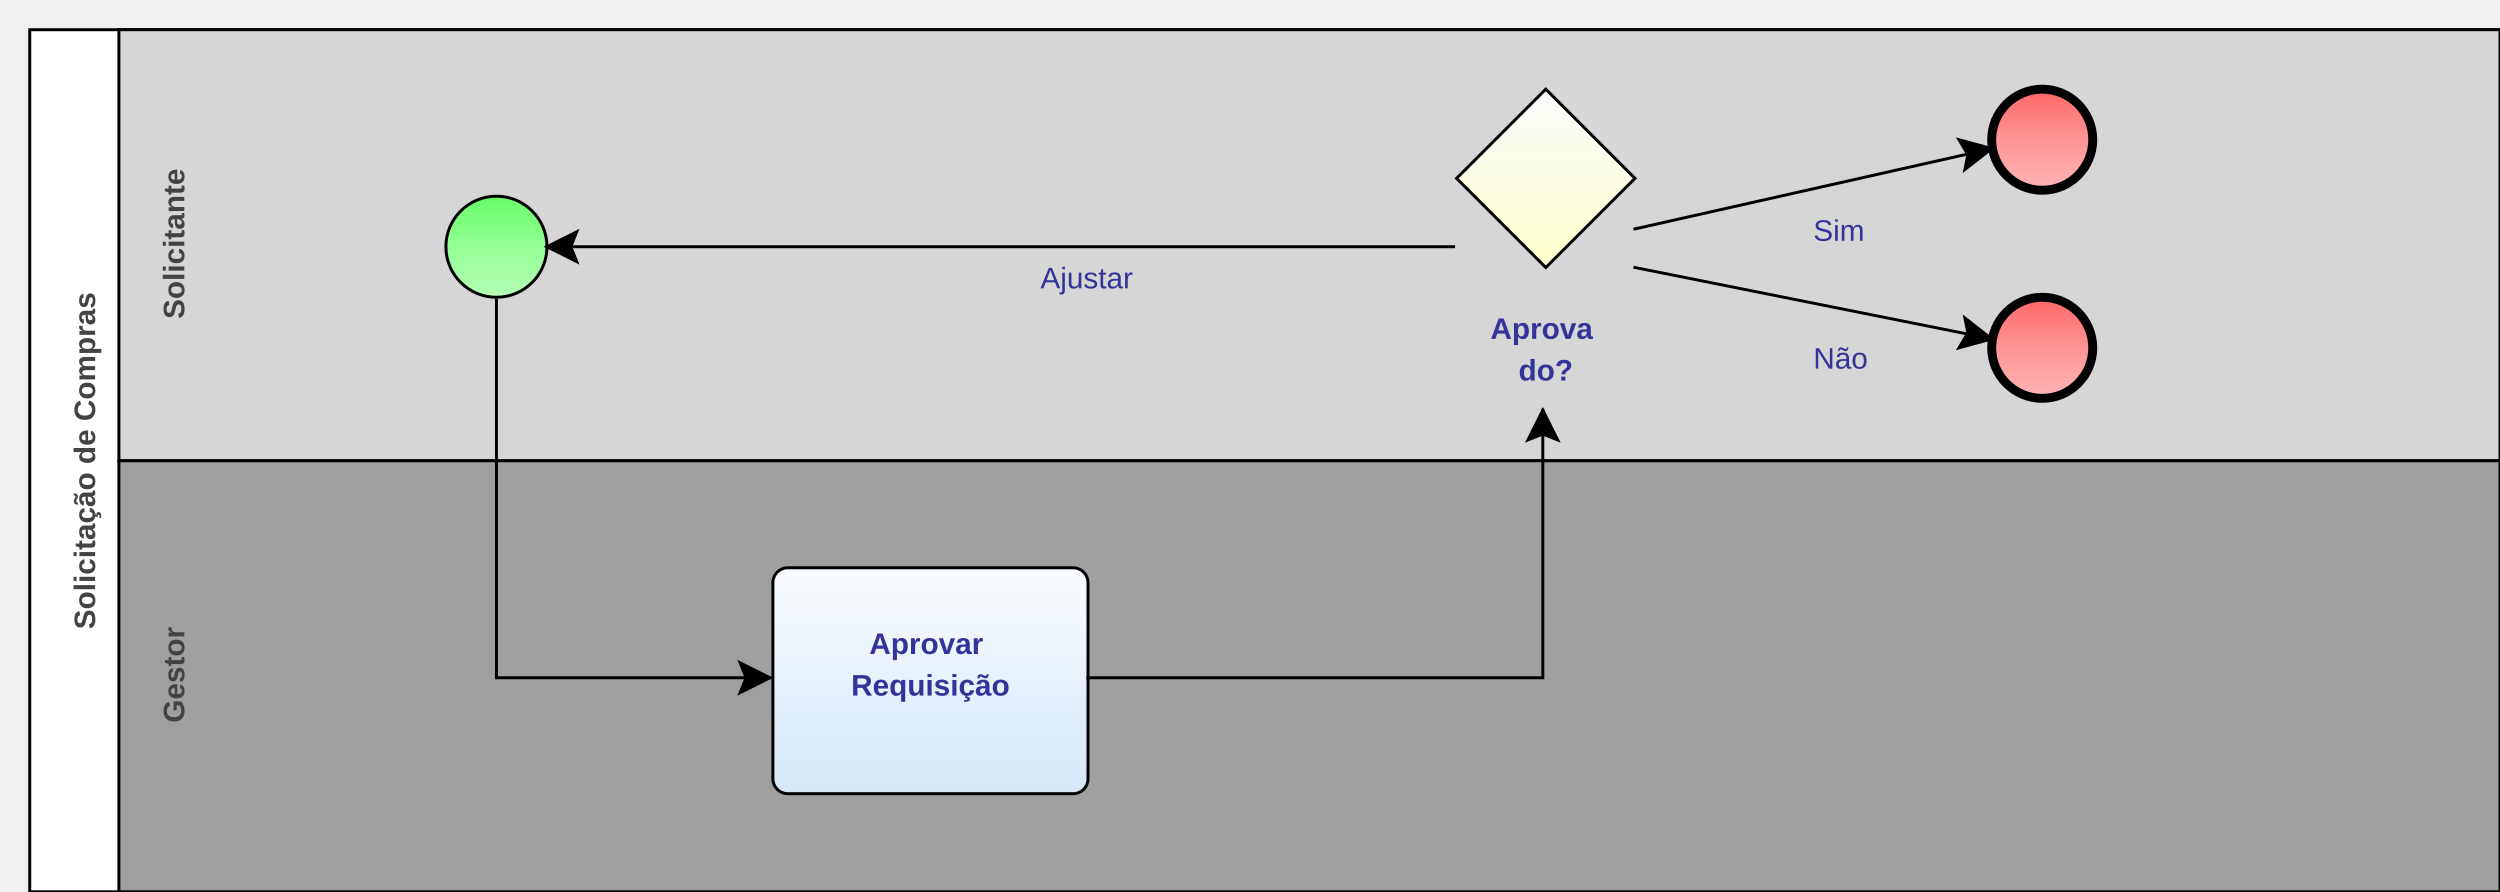
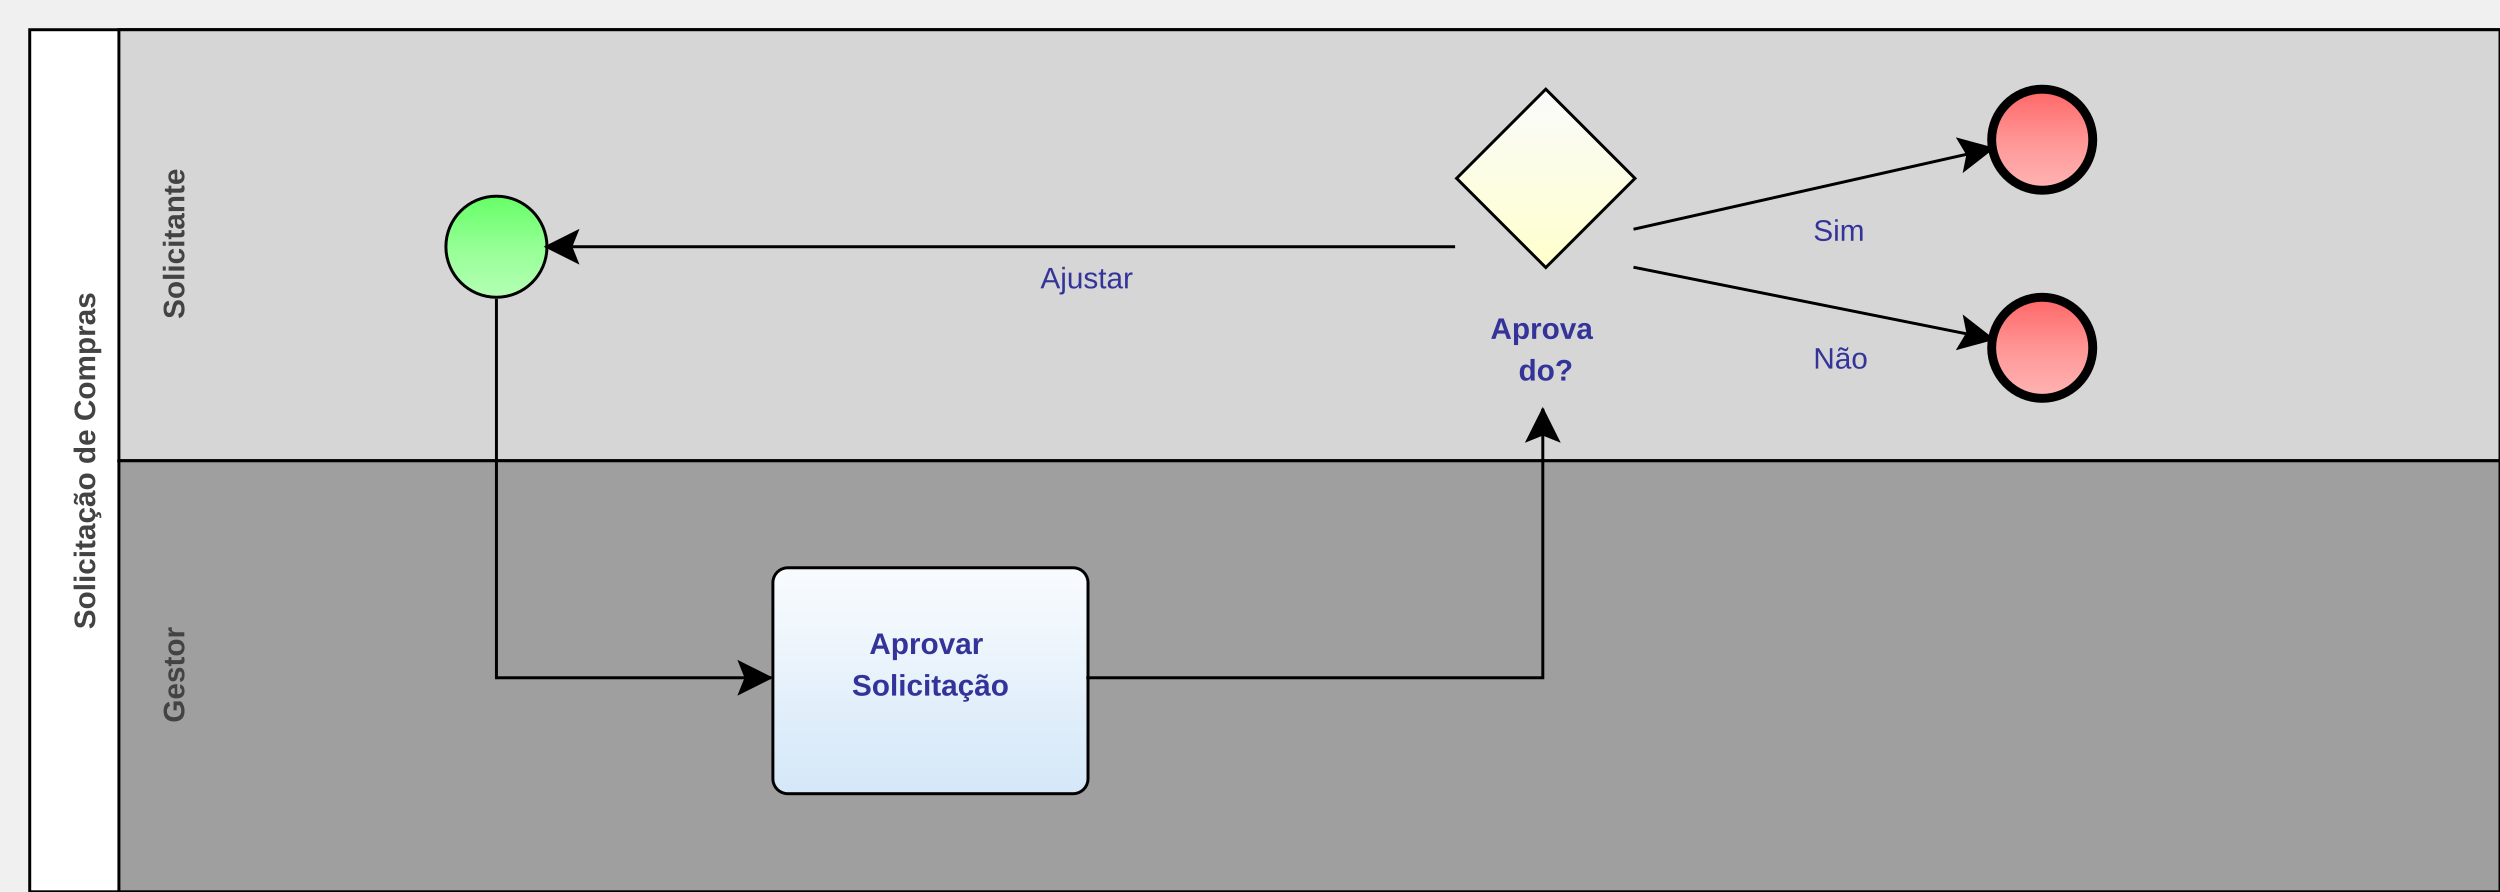
<svg xmlns="http://www.w3.org/2000/svg" xmlns:xlink="http://www.w3.org/1999/xlink" style="stroke-dasharray:none; shape-rendering:auto; font-family:'Arial'; text-rendering:auto; fill-opacity:1; color-interpolation:auto; color-rendering:auto; font-size:12; fill:black; stroke:black; image-rendering:auto; stroke-miterlimit:10; stroke-linecap:square; stroke-linejoin:miter; font-style:normal; stroke-width:1; stroke-dashoffset:0; font-weight:normal; stroke-opacity:1;" contentScriptType="text/ecmascript" preserveAspectRatio="xMidYMid meet" zoomAndPan="magnify" version="1.0" contentStyleType="text/css" xml:xlink="http://www.w3.org/1999/xlink" width="841" height="300">
  <rect x="10" y="10" width="831" height="290" ry="0" rx="0" style="stroke:#000000; fill:#FFFFFF" />
  <rect x="40" y="10" width="801" height="145" ry="0" rx="0" style="stroke:#000000; fill:#D6D6D6" />
  <g componentSequence="3">
    <text x="-82" y="48" transform="rotate(270)" text-anchor="middle" style="font-weight:bold;font-size:10px;stroke:none; fill:#434343">
      <tspan dy="14" x="-82">Solicitante</tspan>
    </text>
  </g>
  <rect x="40" y="155" width="801" height="145" ry="0" rx="0" style="stroke:#000000; fill:#9F9F9F" />
  <g componentSequence="2">
    <text x="-227" y="48" transform="rotate(270)" text-anchor="middle" style="font-weight:bold;font-size:10px;stroke:none; fill:#434343">
      <tspan dy="14" x="-227">Gestor</tspan>
    </text>
  </g>
  <g componentSequence="1">
    <text x="-155" y="18" transform="rotate(270)" text-anchor="middle" style="font-weight:bold;font-size:10px;stroke:none; fill:#434343">
      <tspan dy="14" x="-155">Solicitação de Compras</tspan>
    </text>
  </g>
  <g sequence="4">
-     <ellipse cx="167" cy="83" rx="17" ry="17" stroke-width="1" style="fill:url(#linearGradient66FF6696FF96B6FFB6_538303699);" stroke="336633" />
+     <ellipse cx="167" cy="83" rx="17" ry="17" stroke-width="1" style="fill:url(#linearGradient66FF6696FF96B6FFB6_514944400);" stroke="336633" />
  </g>
  <g sequence="5">
-     <rect x="260" y="191" width="106" height="76" ry="5" rx="5" style="fill:url(#linearGradientF8FBFEEDF5FCDEEDFAD4E7F8E2E5E9_785524385);" stroke="191970" />
+     <rect x="260" y="191" width="106" height="76" ry="5" rx="5" style="fill:url(#linearGradientF8FBFEEDF5FCDEEDFAD4E7F8E2E5E9_276205622);" stroke="191970" />
  </g>
  <g componentSequence="5">
    <text x="313" y="206" text-anchor="middle" style="font-weight:bold;font-size:10px;stroke:none; fill:#333399">
      <tspan dy="14" x="313">Aprovar</tspan>
-       <tspan dy="14" x="313">Requisição</tspan>
+       <tspan dy="14" x="313">Solicitação</tspan>
    </text>
  </g>
  <g sequence="9">
-     <polygon points=" 490 60 520 30 550 60 520 90 490 60" style="fill:url(#linearGradientFAFBFCFFFFCC_720222115);" stroke="000000" />
+     <polygon points=" 490 60 520 30 550 60 520 90 490 60" style="fill:url(#linearGradientFAFBFCFFFFCC_340330208);" stroke="000000" />
  </g>
  <g componentSequence="9">
    <text x="520" y="100" text-anchor="middle" style="font-weight:bold;font-size:10px;stroke:none; fill:#333399">
      <tspan dy="14" x="520">Aprova</tspan>
      <tspan dy="14" x="520">do?</tspan>
    </text>
  </g>
  <g sequence="11">
-     <ellipse cx="687" cy="47" rx="17" ry="17" stroke-width="3" style="fill:url(#linearGradientFF6666FF9696FFB6B6_1877945498);" stroke="993333" />
+     <ellipse cx="687" cy="47" rx="17" ry="17" stroke-width="3" style="fill:url(#linearGradientFF6666FF9696FFB6B6_1363909133);" stroke="993333" />
  </g>
  <g sequence="13">
-     <ellipse cx="687" cy="117" rx="17" ry="17" stroke-width="3" style="fill:url(#linearGradientFF6666FF9696FFB6B6_1636992752);" stroke="993333" />
+     <ellipse cx="687" cy="117" rx="17" ry="17" stroke-width="3" style="fill:url(#linearGradientFF6666FF9696FFB6B6_1141092441);" stroke="993333" />
  </g>
  <g componentSequence="6">
    <text x="177" y="211" style="font-size:10px;font-weight:none;stroke:none; fill:#333399" text-anchor="left" />
  </g>
  <g componentSequence="10">
    <text x="498" y="228" style="font-size:10px;font-weight:none;stroke:none; fill:#333399" text-anchor="left" />
  </g>
  <g componentSequence="12">
    <text x="610" y="67" style="font-size:10px;font-weight:none;stroke:none; fill:#333399" text-anchor="left">
      <tspan dy="14" x="610">Sim</tspan>
    </text>
  </g>
  <g componentSequence="14">
    <text x="610" y="110" style="font-size:10px;font-weight:none;stroke:none; fill:#333399" text-anchor="left">
      <tspan dy="14" x="610">Não</tspan>
    </text>
  </g>
  <g componentSequence="15">
    <text x="350" y="83" style="font-size:10px;font-weight:none;stroke:none; fill:#333399" text-anchor="left">
      <tspan dy="14" x="350">Ajustar</tspan>
    </text>
  </g>
  <path style="fill:none; stroke:#000000;stroke-width:1" d="M167.0 101.0 L167.0 228.0 L259.0 228.0" />
  <polygon style="fill:#000000; stroke:#000000;" points=" 249 223 259 228 249 233 251 228" />
  <path style="fill:none; stroke:#000000;stroke-width:1" d="M489.0 83.0 L184.0 83.0" />
  <polygon style="fill:#000000; stroke:#000000;" points=" 194 88 184 83 194 78 192 83" />
  <path style="fill:none; stroke:#000000;stroke-width:1" d="M366.0 228.0 L519.0 228.0 L519.0 138.0" />
  <polygon style="fill:#000000; stroke:#000000;" points=" 514 148 519 138 524 148 519 146" />
  <path style="fill:none; stroke:#000000;stroke-width:1" d="M550.0 77.0 L670.0 50.0" />
  <polygon style="fill:#000000; stroke:#000000;" points=" 659 47 670 50 661 57 662 52" />
  <path style="fill:none; stroke:#000000;stroke-width:1" d="M550.0 90.0 L670.0 114.0" />
  <polygon style="fill:#000000; stroke:#000000;" points=" 661 107 670 114 659 117 662 112" />
  <defs>
-     <linearGradient xlink:href="#linearGradient66FF6696FF96B6FFB6" id="linearGradient66FF6696FF96B6FFB6_538303699" x1="0" y1="66.0" x2="0" y2="101.0" gradientUnits="userSpaceOnUse" xlink:type="simple" xlink:actuate="onLoad" xlink:show="other" />
+     <linearGradient xlink:href="#linearGradient66FF6696FF96B6FFB6" id="linearGradient66FF6696FF96B6FFB6_514944400" x1="0" y1="66.0" x2="0" y2="101.0" gradientUnits="userSpaceOnUse" xlink:type="simple" xlink:actuate="onLoad" xlink:show="other" />
    <linearGradient id="linearGradient66FF6696FF96B6FFB6">
      <stop style="stop-color:#66FF66;stop-opacity:1;" offset="0.0" id="stop66FF66" />
      <stop style="stop-color:#96FF96;stop-opacity:1;" offset="0.5" id="stop96FF96" />
      <stop style="stop-color:#B6FFB6;stop-opacity:1;" offset="1.0" id="stopB6FFB6" />
    </linearGradient>
-     <linearGradient xlink:href="#linearGradientF8FBFEEDF5FCDEEDFAD4E7F8E2E5E9" id="linearGradientF8FBFEEDF5FCDEEDFAD4E7F8E2E5E9_785524385" x1="0" y1="191.0" x2="0" y2="297.0" gradientUnits="userSpaceOnUse" xlink:type="simple" xlink:actuate="onLoad" xlink:show="other" />
+     <linearGradient xlink:href="#linearGradientF8FBFEEDF5FCDEEDFAD4E7F8E2E5E9" id="linearGradientF8FBFEEDF5FCDEEDFAD4E7F8E2E5E9_276205622" x1="0" y1="191.0" x2="0" y2="297.0" gradientUnits="userSpaceOnUse" xlink:type="simple" xlink:actuate="onLoad" xlink:show="other" />
    <linearGradient id="linearGradientF8FBFEEDF5FCDEEDFAD4E7F8E2E5E9">
      <stop style="stop-color:#F8FBFE;stop-opacity:1;" offset="0.0" id="stopF8FBFE" />
      <stop style="stop-color:#EDF5FC;stop-opacity:1;" offset="0.25" id="stopEDF5FC" />
      <stop style="stop-color:#DEEDFA;stop-opacity:1;" offset="0.5" id="stopDEEDFA" />
      <stop style="stop-color:#D4E7F8;stop-opacity:1;" offset="0.75" id="stopD4E7F8" />
      <stop style="stop-color:#E2E5E9;stop-opacity:1;" offset="1.0" id="stopE2E5E9" />
    </linearGradient>
-     <linearGradient xlink:href="#linearGradientFAFBFCFFFFCC" id="linearGradientFAFBFCFFFFCC_720222115" x1="0" y1="30.0" x2="0" y2="90.0" gradientUnits="userSpaceOnUse" xlink:type="simple" xlink:actuate="onLoad" xlink:show="other" />
+     <linearGradient xlink:href="#linearGradientFAFBFCFFFFCC" id="linearGradientFAFBFCFFFFCC_340330208" x1="0" y1="30.0" x2="0" y2="90.0" gradientUnits="userSpaceOnUse" xlink:type="simple" xlink:actuate="onLoad" xlink:show="other" />
    <linearGradient id="linearGradientFAFBFCFFFFCC">
      <stop style="stop-color:#FAFBFC;stop-opacity:1;" offset="0.0" id="stopFAFBFC" />
      <stop style="stop-color:#FFFFCC;stop-opacity:1;" offset="1.0" id="stopFFFFCC" />
    </linearGradient>
-     <linearGradient xlink:href="#linearGradientFF6666FF9696FFB6B6" id="linearGradientFF6666FF9696FFB6B6_1877945498" x1="0" y1="30.0" x2="0" y2="65.0" gradientUnits="userSpaceOnUse" xlink:type="simple" xlink:actuate="onLoad" xlink:show="other" />
+     <linearGradient xlink:href="#linearGradientFF6666FF9696FFB6B6" id="linearGradientFF6666FF9696FFB6B6_1363909133" x1="0" y1="30.0" x2="0" y2="65.0" gradientUnits="userSpaceOnUse" xlink:type="simple" xlink:actuate="onLoad" xlink:show="other" />
    <linearGradient id="linearGradientFF6666FF9696FFB6B6">
      <stop style="stop-color:#FF6666;stop-opacity:1;" offset="0.0" id="stopFF6666" />
      <stop style="stop-color:#FF9696;stop-opacity:1;" offset="0.5" id="stopFF9696" />
      <stop style="stop-color:#FFB6B6;stop-opacity:1;" offset="1.0" id="stopFFB6B6" />
    </linearGradient>
-     <linearGradient xlink:href="#linearGradientFF6666FF9696FFB6B6" id="linearGradientFF6666FF9696FFB6B6_1636992752" x1="0" y1="100.0" x2="0" y2="135.0" gradientUnits="userSpaceOnUse" xlink:type="simple" xlink:actuate="onLoad" xlink:show="other" />
+     <linearGradient xlink:href="#linearGradientFF6666FF9696FFB6B6" id="linearGradientFF6666FF9696FFB6B6_1141092441" x1="0" y1="100.0" x2="0" y2="135.0" gradientUnits="userSpaceOnUse" xlink:type="simple" xlink:actuate="onLoad" xlink:show="other" />
  </defs>
</svg>
